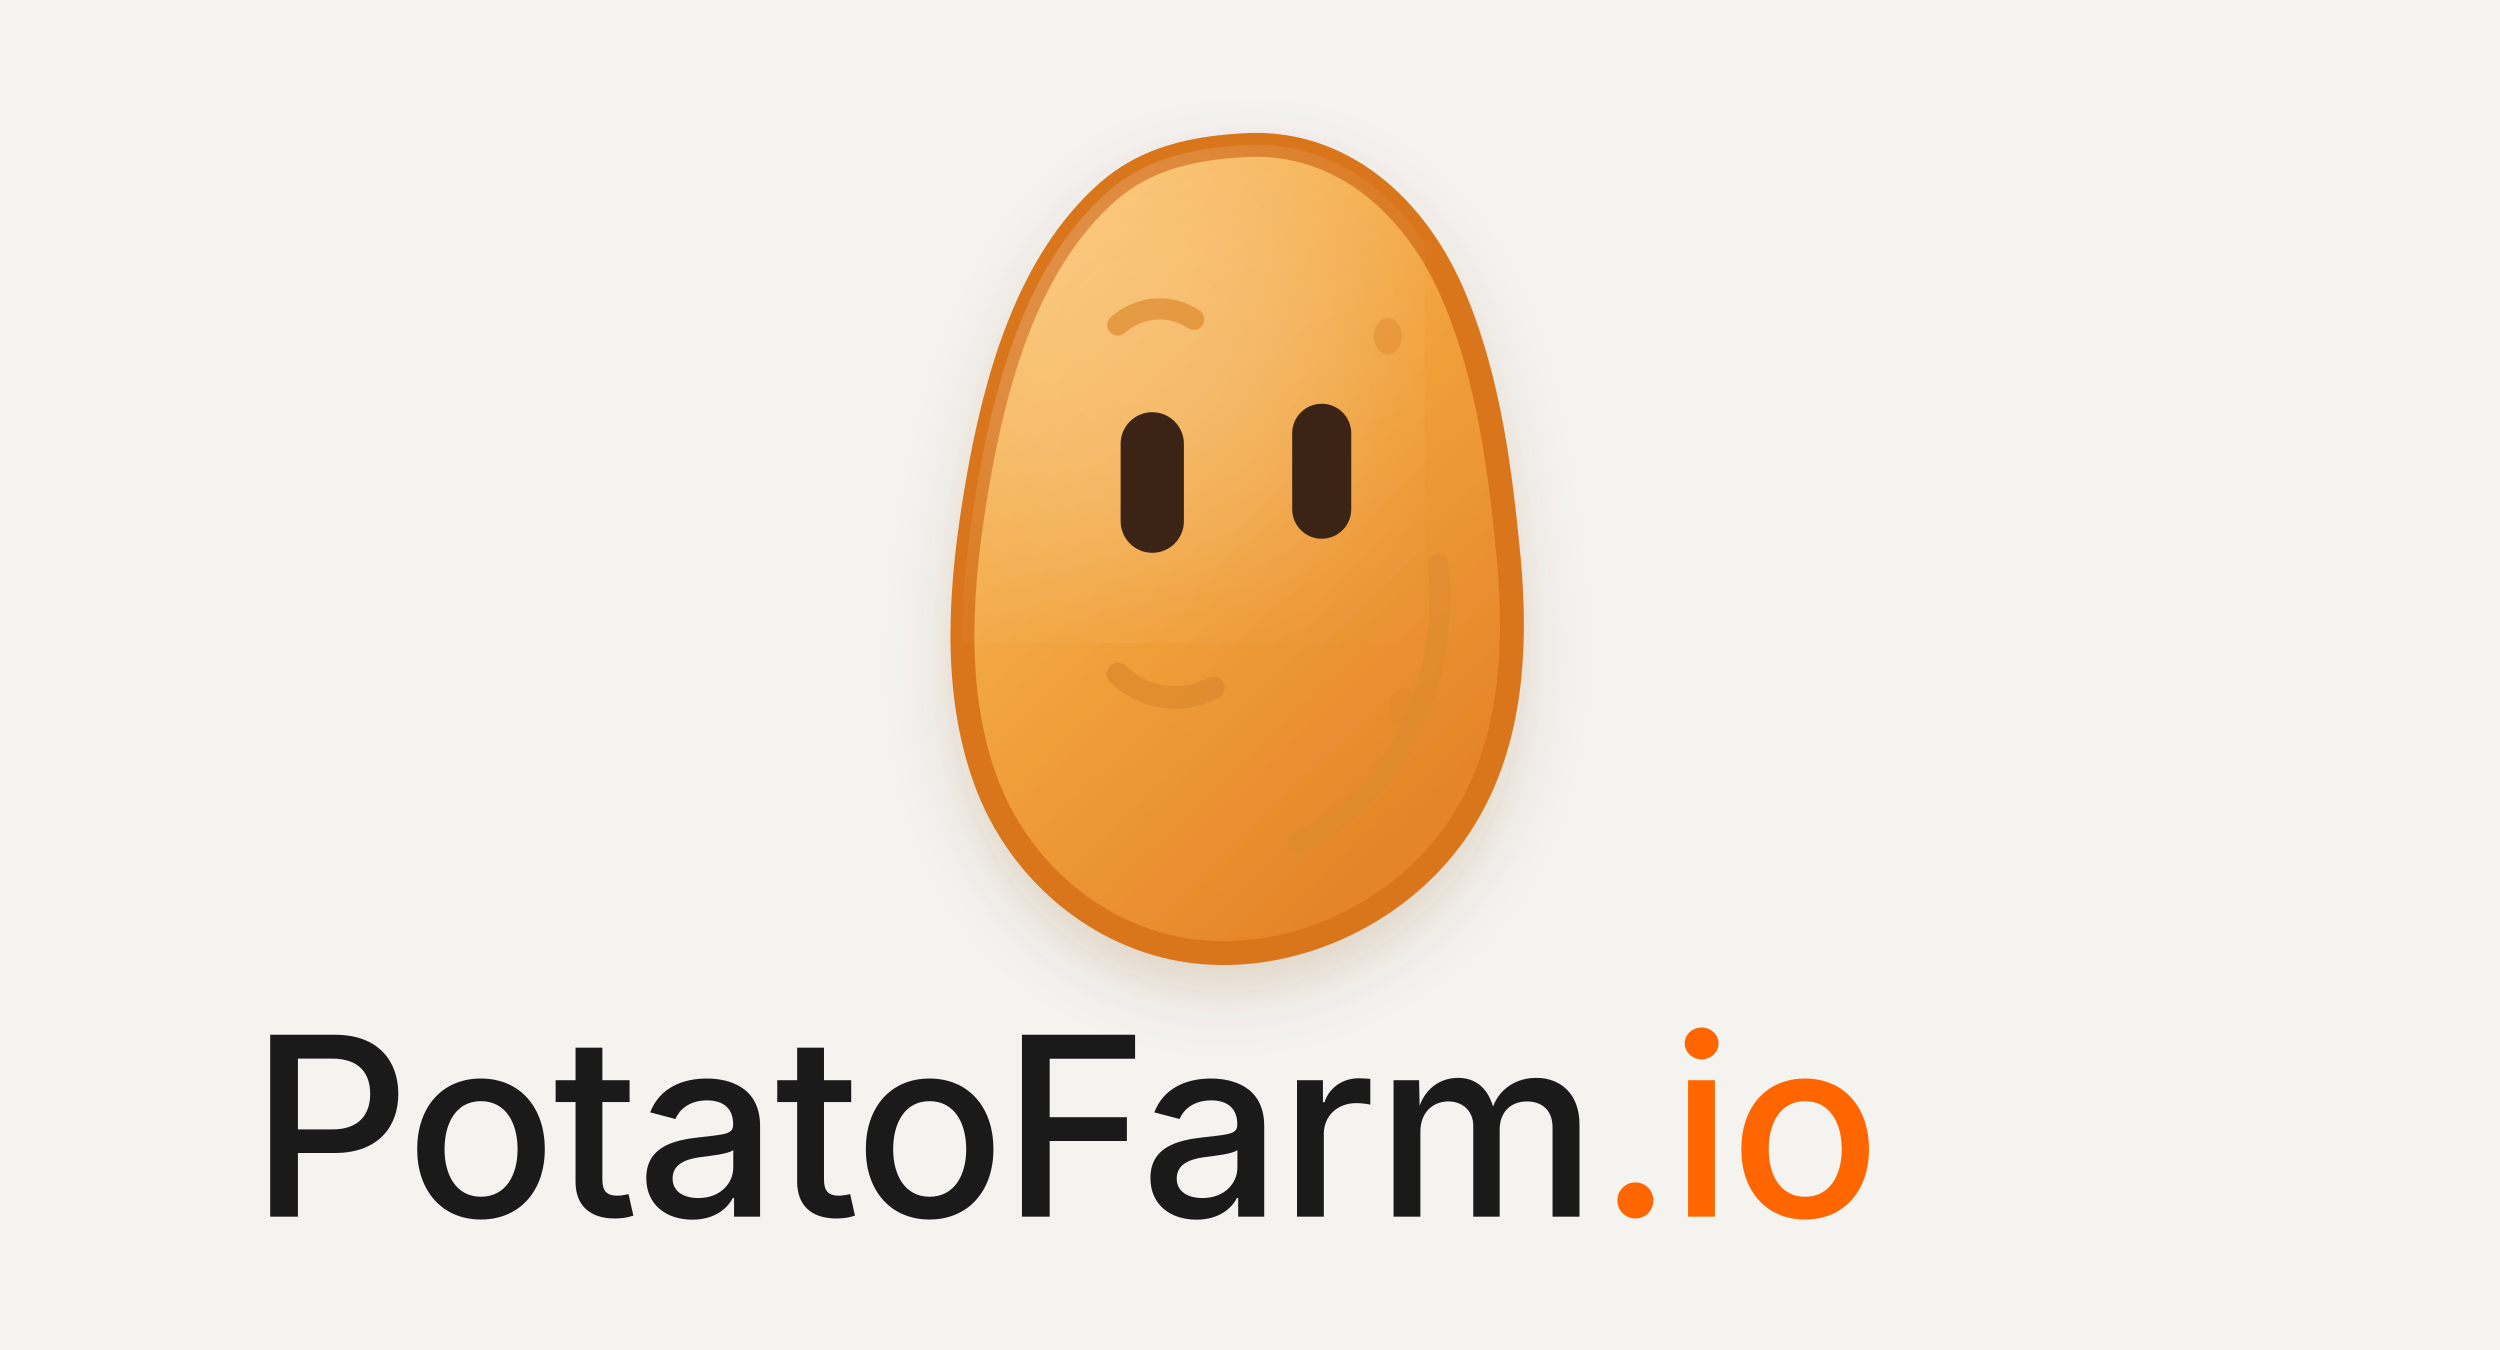
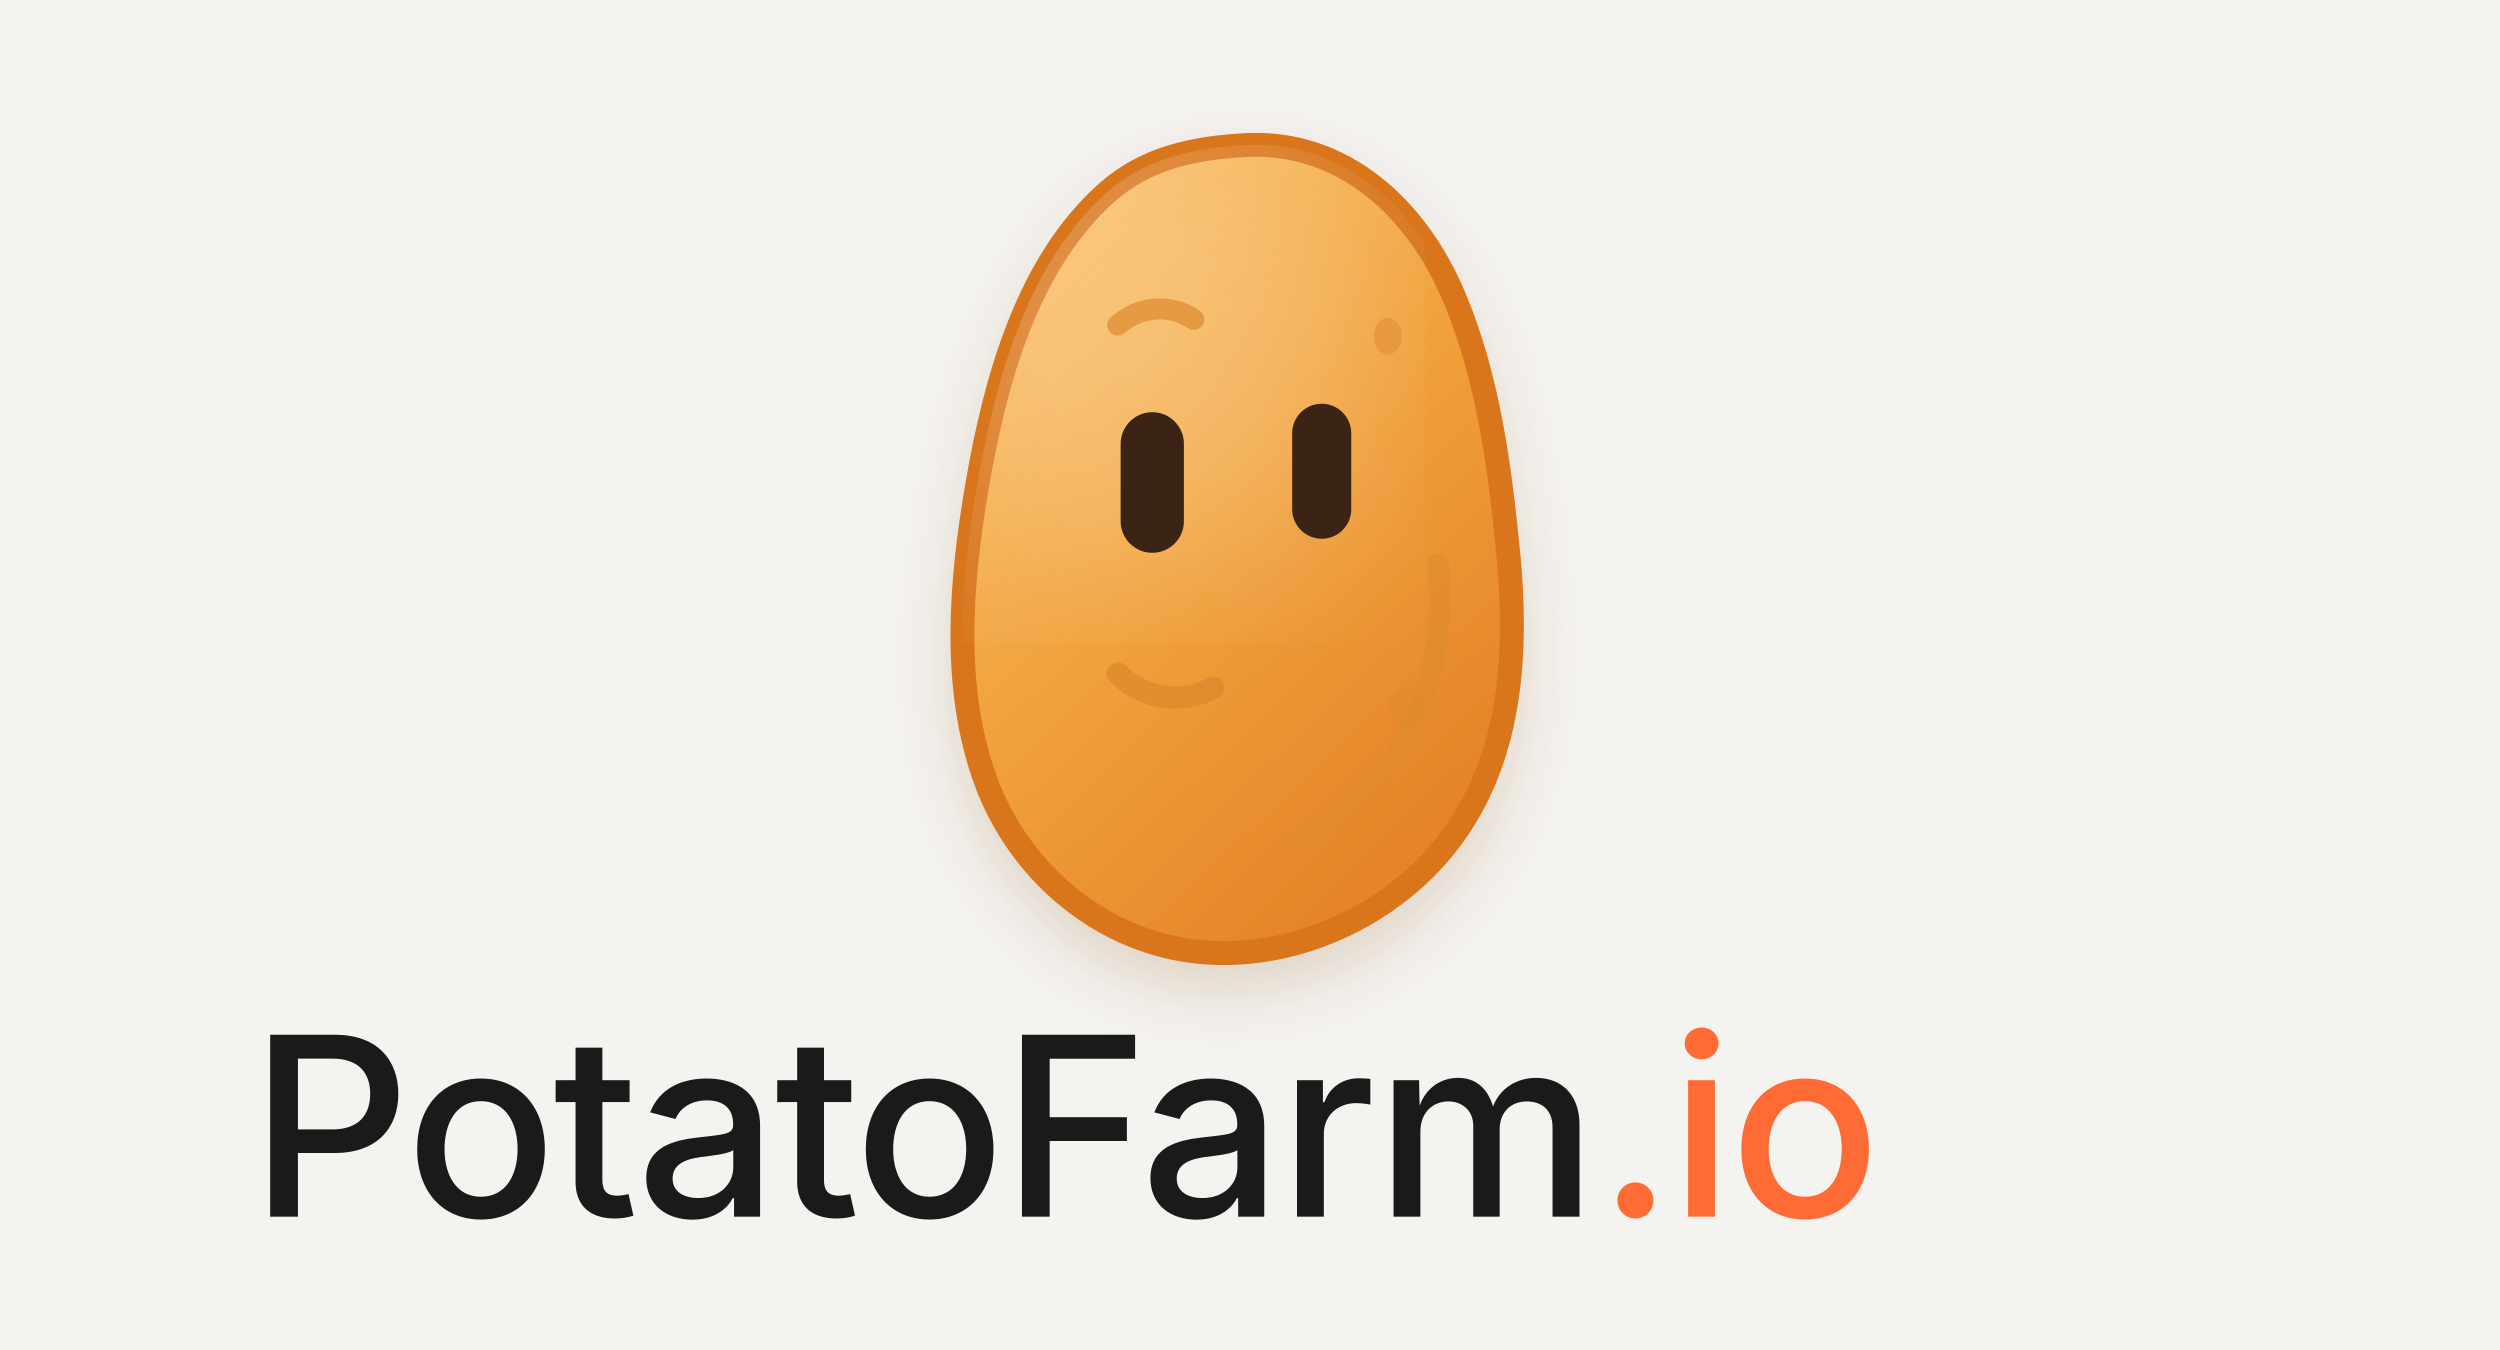
<svg xmlns="http://www.w3.org/2000/svg" viewBox="0 0 300 162" width="300" height="162">
  <rect width="300" height="162" fill="#F4F3F0" />
  <g transform="translate(96.0,12) scale(1.6875)">
    <defs>
      <linearGradient id="shs2" x1="22%" y1="10%" x2="74%" y2="90%">
        <stop offset="0" stop-color="#F8BA5E" />
        <stop offset="0.5" stop-color="#F0A03A" />
        <stop offset="1" stop-color="#E5842A" />
      </linearGradient>
      <filter id="bls2">
        <feGaussianBlur stdDeviation="7" />
      </filter>
      <filter id="dps2" x="-35%" y="-35%" width="180%" height="180%">
        <feDropShadow dx="0" dy="2" stdDeviation="2.2" flood-color="#8A4310" flood-opacity="0.18" />
      </filter>
      <clipPath id="cps2">
        <path d="M31.8,3.2 C38.4,2.9 43.8,7.4 46.6,14.2 C49.0,20.0 49.8,26.4 50.4,32.6 C51.0,39.2 50.6,46.2 46.8,51.8 C42.9,57.6 35.6,61.2 28.6,60.6 C21.6,60.0 15.6,55.0 13.2,48.4 C10.8,41.8 11.4,34.4 12.6,27.4 C13.9,19.8 16.2,11.6 21.8,6.6 C24.6,4.1 28.0,3.4 31.8,3.2 Z" />
      </clipPath>
    </defs>
    <path d="M31.8,3.2 C38.4,2.9 43.8,7.4 46.6,14.2 C49.0,20.0 49.8,26.4 50.4,32.6 C51.0,39.2 50.6,46.2 46.8,51.8 C42.9,57.6 35.6,61.2 28.6,60.6 C21.6,60.0 15.6,55.0 13.2,48.4 C10.8,41.8 11.4,34.4 12.6,27.4 C13.9,19.8 16.2,11.6 21.8,6.6 C24.6,4.1 28.0,3.4 31.8,3.2 Z" fill="url(#shs2)" stroke="#D9761C" stroke-width="1.7" stroke-linejoin="round" filter="url(#dps2)" />
    <g clip-path="url(#cps2)">
      <ellipse cx="24" cy="17" rx="17" ry="18" fill="#FFFFFF" opacity="0.20" filter="url(#bls2)" />
    </g>
    <rect x="22.8" y="22.2" width="4.5" height="10.0" rx="2.25" fill="#3B2416" />
    <rect x="35.0" y="21.6" width="4.2" height="9.6" rx="2.1" fill="#3B2416" />
    <path d="M45.4,33.0 C46.2,41.4 42.6,49.4 35.4,52.8" fill="none" stroke="#DD8A2E" stroke-width="1.5" stroke-linecap="round" opacity="0.55" />
    <path d="M22.6,40.8 C24.4,42.6 27.2,43.0 29.4,41.8" fill="none" stroke="#DD8A2E" stroke-width="1.6" stroke-linecap="round" opacity="0.8" />
    <path d="M22.6,16.0 C24.2,14.6 26.4,14.5 28.0,15.6" fill="none" stroke="#DD8A2E" stroke-width="1.5" stroke-linecap="round" opacity="0.7" />
    <ellipse cx="41.8" cy="16.8" rx="1.0" ry="1.3" fill="#DD8A2E" opacity="0.5" />
    <ellipse cx="43.0" cy="43.2" rx="1.1" ry="1.4" fill="#DD8A2E" opacity="0.45" />
  </g>
-   <text x="30" y="146" font-family="Inter,-apple-system,BlinkMacSystemFont,'Segoe UI',Roboto,sans-serif" font-size="30" font-weight="500" letter-spacing="-0.4" fill="#1A1A1A">PotatoFarm<tspan fill="#FF6600">.io</tspan>
+   <text x="30" y="146" font-family="Inter,-apple-system,BlinkMacSystemFont,'Segoe UI',Roboto,sans-serif" font-size="30" font-weight="500" letter-spacing="-0.4" fill="#1A1A1A">PotatoFarm<tspan fill="#FF6B35">.io</tspan>
  </text>
</svg>
